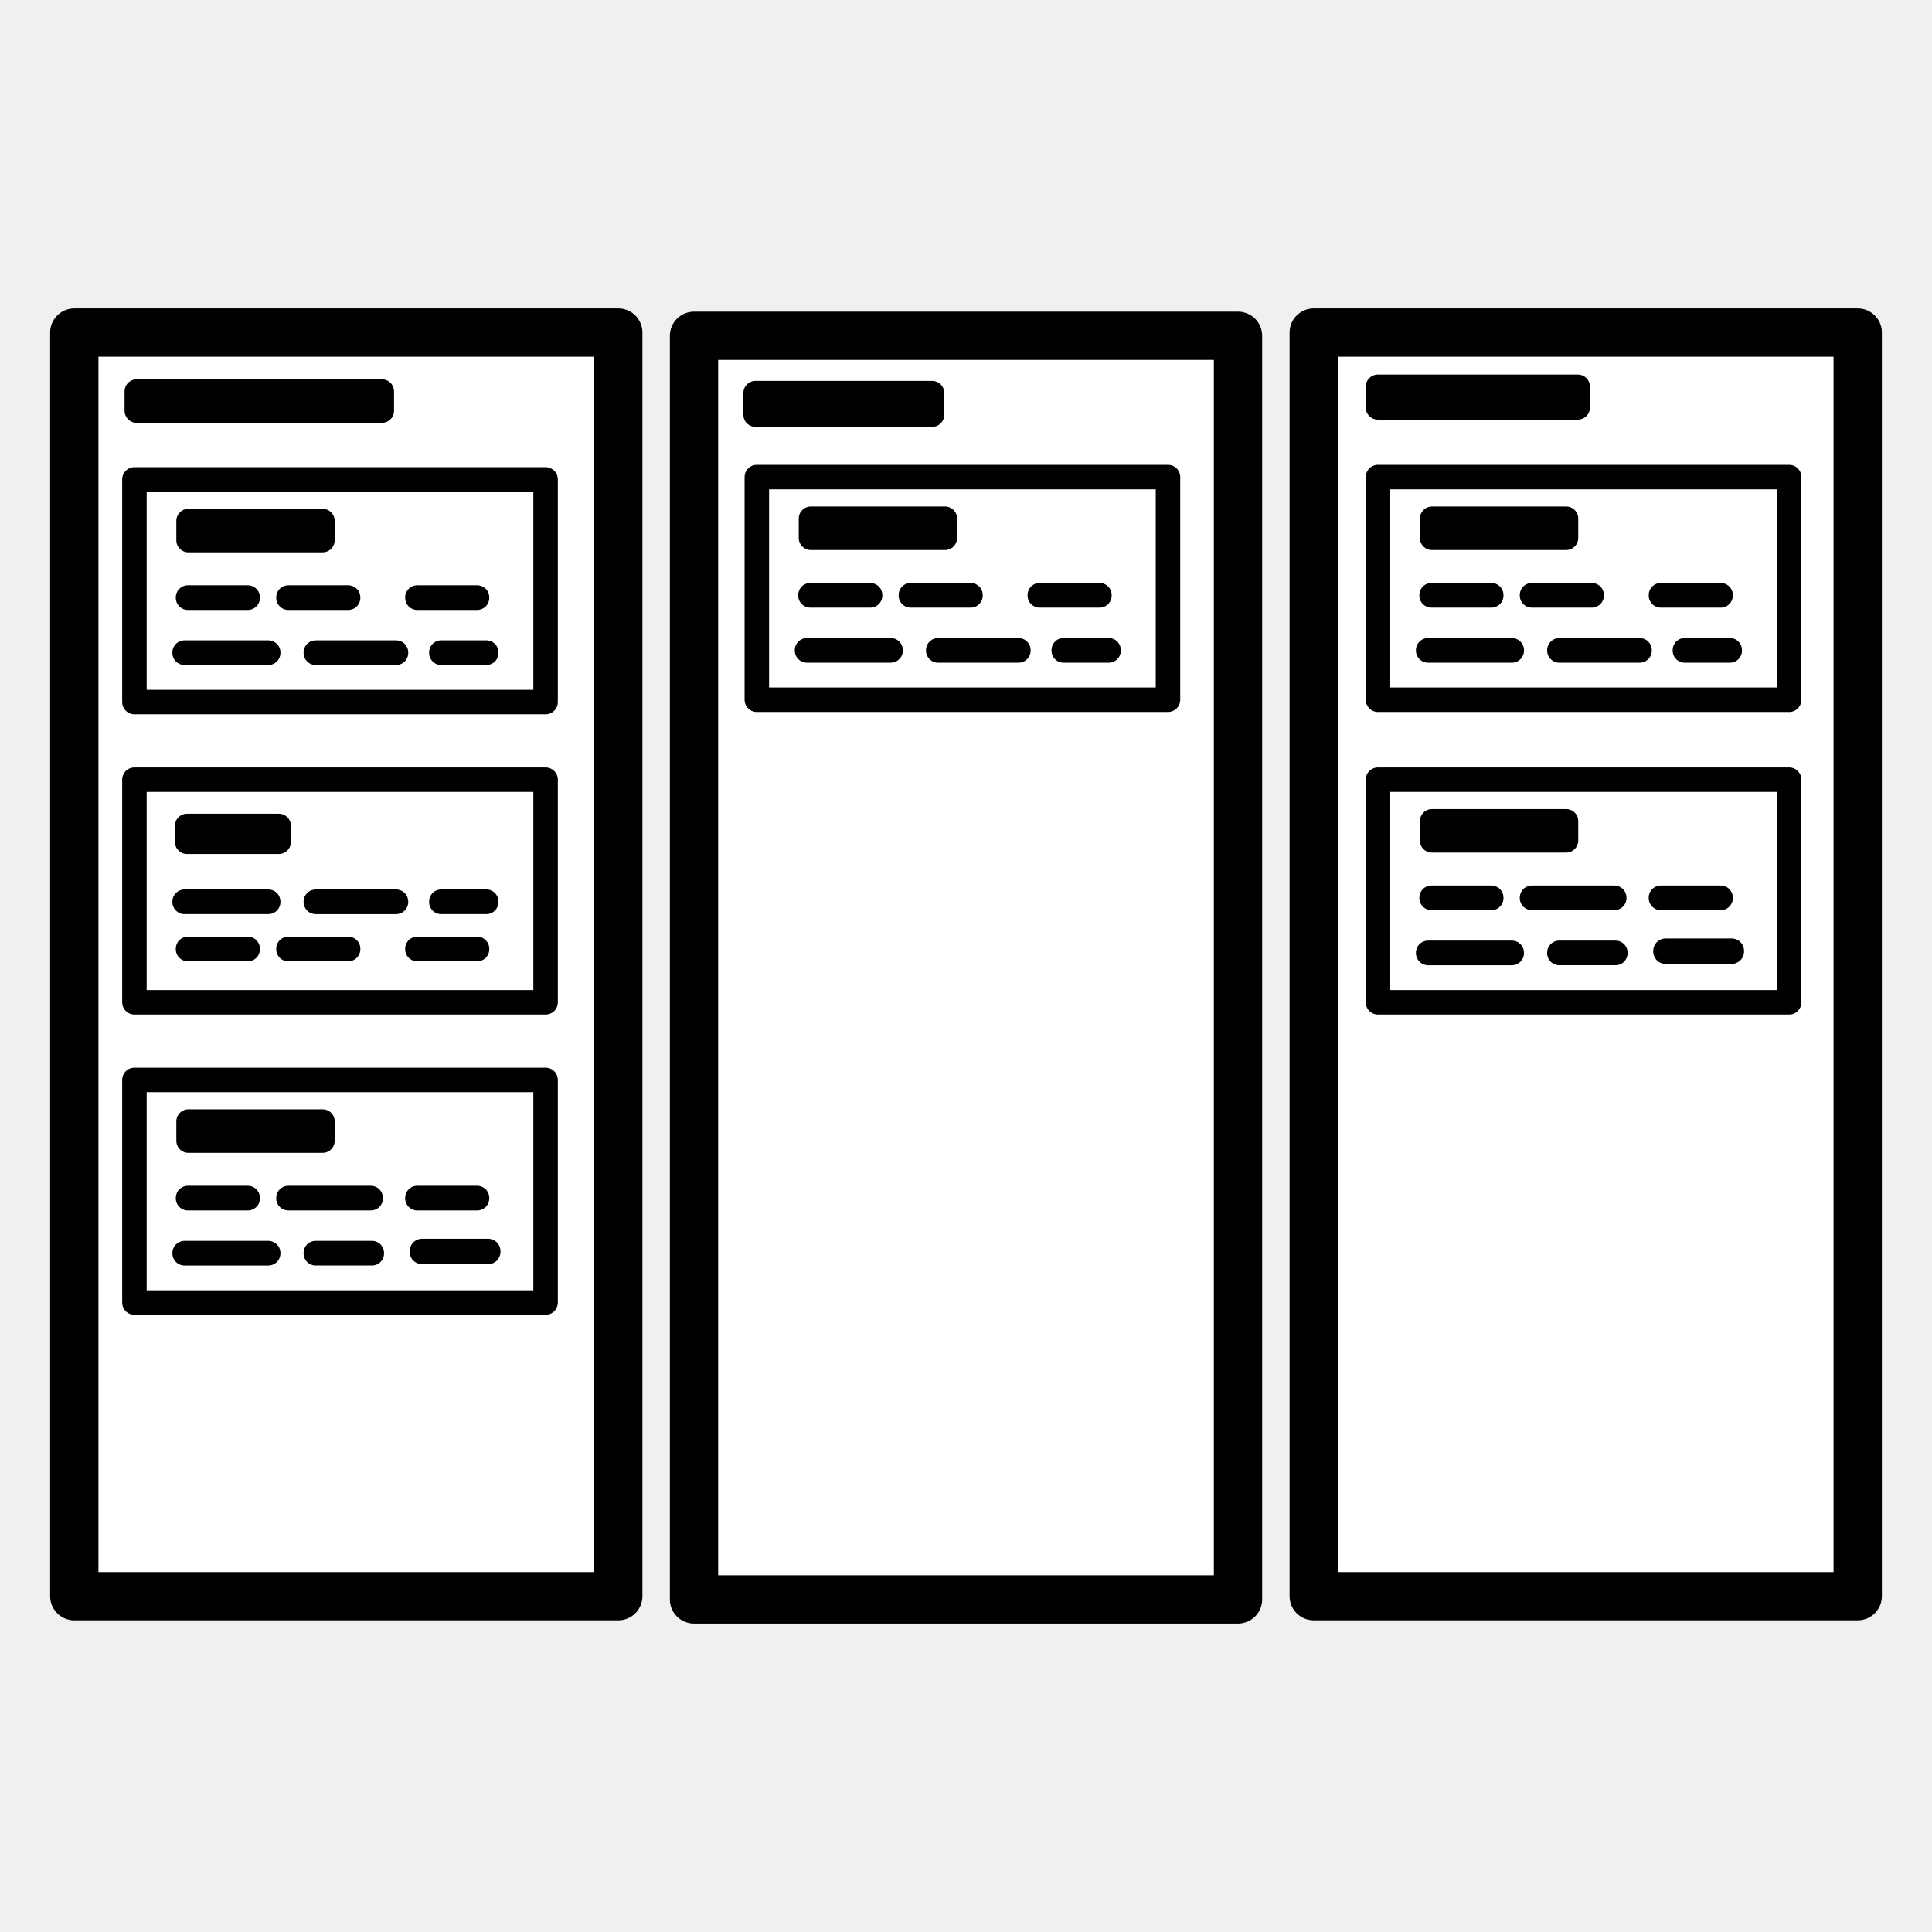
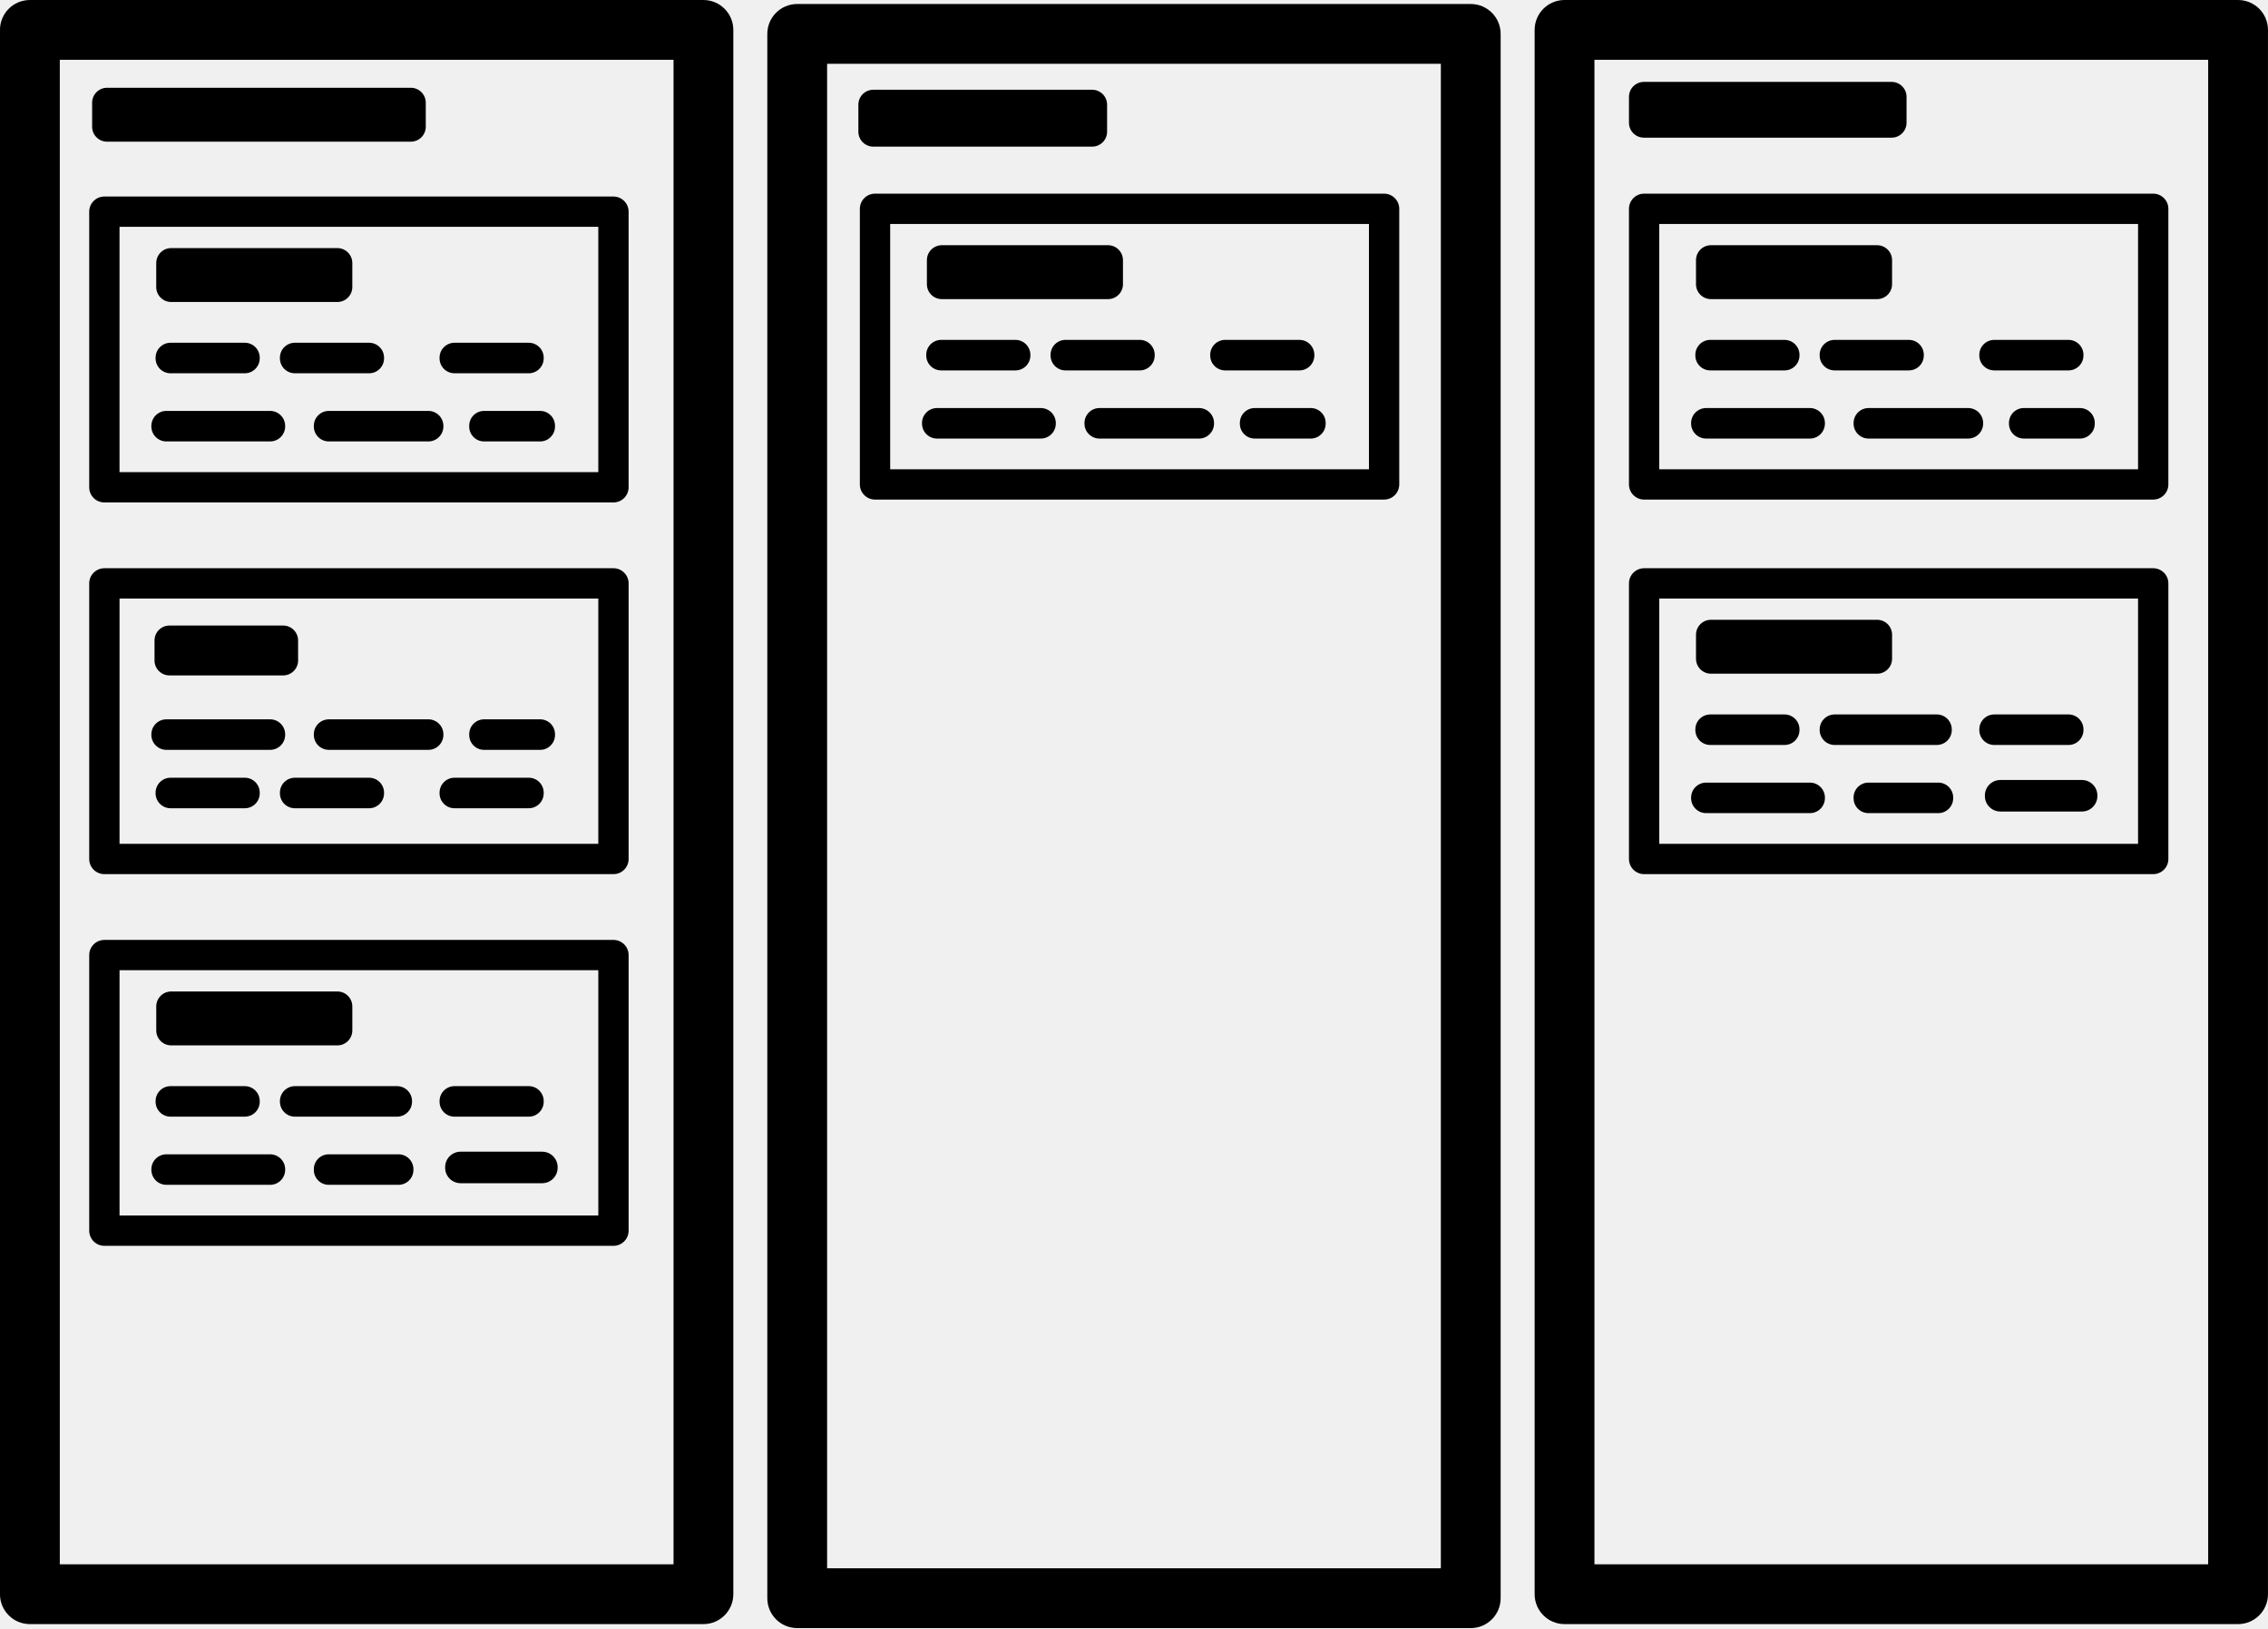
- <svg xmlns="http://www.w3.org/2000/svg" id="svg847" version="1.1" viewBox="0 0 80 80" height="80mm" width="80mm">
-   <defs id="defs841" />
-   <g id="layer1">
-     <g transform="translate(7.1525574e-7,-0.4245195)" id="g1848">
-       <rect style="fill:#ffffff;stroke:#000000;stroke-width:2;stroke-linecap:round;stroke-linejoin:round;stroke-miterlimit:4;stroke-dasharray:none;paint-order:fill markers stroke" id="rect1410" width="22.525" height="52.325" x="3.076" y="14.195" />
-       <rect y="14.329" x="28.738" height="52.325" width="22.525" id="rect1410-9" style="fill:#ffffff;stroke:#000000;stroke-width:2;stroke-linecap:round;stroke-linejoin:round;stroke-miterlimit:4;stroke-dasharray:none;paint-order:fill markers stroke" />
-       <rect style="fill:#ffffff;stroke:#000000;stroke-width:2;stroke-linecap:round;stroke-linejoin:round;stroke-miterlimit:4;stroke-dasharray:none;paint-order:fill markers stroke" id="rect1410-9-9" width="22.525" height="52.325" x="54.399" y="14.195" />
-       <rect style="fill:#ffffff;stroke:#000000;stroke-width:1;stroke-linecap:round;stroke-linejoin:round;stroke-miterlimit:4;stroke-dasharray:none;paint-order:fill markers stroke" id="rect1458" width="10.158" height="0.803" x="5.658" y="16.631" />
-       <g id="g1546" transform="translate(-0.09734882)">
-         <rect y="20.276" x="5.664" height="9.219" width="17.025" id="rect1451" style="fill:#ffffff;stroke:#000000;stroke-width:1.014;stroke-linecap:round;stroke-linejoin:round;stroke-miterlimit:4;stroke-dasharray:none;paint-order:fill markers stroke" />
-         <rect style="fill:#ffffff;stroke:#000000;stroke-width:1;stroke-linecap:round;stroke-linejoin:round;stroke-miterlimit:4;stroke-dasharray:none;paint-order:fill markers stroke" id="rect1458-3" width="5.557" height="0.803" x="7.899" y="21.993" />
-         <rect y="25.16" x="7.877" height="0.021" width="2.483" id="rect1458-3-7" style="fill:#000000;fill-opacity:1;stroke:#000000;stroke-width:1;stroke-linecap:round;stroke-linejoin:round;stroke-miterlimit:4;stroke-dasharray:none;paint-order:fill markers stroke" />
-         <rect style="fill:#000000;fill-opacity:1;stroke:#000000;stroke-width:1;stroke-linecap:round;stroke-linejoin:round;stroke-miterlimit:4;stroke-dasharray:none;paint-order:fill markers stroke" id="rect1458-3-7-7" width="2.483" height="0.021" x="12.035" y="25.16" />
-         <rect style="fill:#000000;fill-opacity:1;stroke:#000000;stroke-width:1;stroke-linecap:round;stroke-linejoin:round;stroke-miterlimit:4;stroke-dasharray:none;paint-order:fill markers stroke" id="rect1458-3-7-9" width="2.483" height="0.021" x="17.374" y="25.16" />
-         <rect style="fill:#000000;fill-opacity:1;stroke:#000000;stroke-width:1.006;stroke-linecap:round;stroke-linejoin:round;stroke-miterlimit:4;stroke-dasharray:none;paint-order:fill markers stroke" id="rect1458-3-7-3" width="3.469" height="0.015" x="7.738" y="27.443" />
-         <rect style="fill:#000000;fill-opacity:1;stroke:#000000;stroke-width:1.005;stroke-linecap:round;stroke-linejoin:round;stroke-miterlimit:4;stroke-dasharray:none;paint-order:fill markers stroke" id="rect1458-3-7-4" width="3.328" height="0.016" x="13.171" y="27.443" />
-         <rect style="fill:#000000;fill-opacity:1;stroke:#000000;stroke-width:0.994;stroke-linecap:round;stroke-linejoin:round;stroke-miterlimit:4;stroke-dasharray:none;paint-order:fill markers stroke" id="rect1458-3-7-35" width="1.875" height="0.027" x="18.363" y="27.437" />
-       </g>
-       <g id="g1546-7" transform="translate(-0.09734882,12.433)">
-         <rect style="fill:#ffffff;stroke:#000000;stroke-width:1.014;stroke-linecap:round;stroke-linejoin:round;stroke-miterlimit:4;stroke-dasharray:none;paint-order:fill markers stroke" id="rect1451-6" width="17.025" height="9.219" x="5.664" y="20.276" />
-         <rect y="22.186" x="7.841" height="0.668" width="3.802" id="rect1458-3-4" style="fill:#ffffff;stroke:#000000;stroke-width:1;stroke-linecap:round;stroke-linejoin:round;stroke-miterlimit:4;stroke-dasharray:none;paint-order:fill markers stroke" />
-         <rect style="fill:#000000;fill-opacity:1;stroke:#000000;stroke-width:1;stroke-linecap:round;stroke-linejoin:round;stroke-miterlimit:4;stroke-dasharray:none;paint-order:fill markers stroke" id="rect1458-3-7-44" width="2.483" height="0.021" x="7.877" y="27.277" />
-         <rect y="27.277" x="12.035" height="0.021" width="2.483" id="rect1458-3-7-7-0" style="fill:#000000;fill-opacity:1;stroke:#000000;stroke-width:1;stroke-linecap:round;stroke-linejoin:round;stroke-miterlimit:4;stroke-dasharray:none;paint-order:fill markers stroke" />
-         <rect y="27.277" x="17.374" height="0.021" width="2.483" id="rect1458-3-7-9-9" style="fill:#000000;fill-opacity:1;stroke:#000000;stroke-width:1;stroke-linecap:round;stroke-linejoin:round;stroke-miterlimit:4;stroke-dasharray:none;paint-order:fill markers stroke" />
-         <rect y="25.326" x="7.738" height="0.015" width="3.469" id="rect1458-3-7-3-7" style="fill:#000000;fill-opacity:1;stroke:#000000;stroke-width:1.006;stroke-linecap:round;stroke-linejoin:round;stroke-miterlimit:4;stroke-dasharray:none;paint-order:fill markers stroke" />
-         <rect y="25.326" x="13.171" height="0.016" width="3.328" id="rect1458-3-7-4-5" style="fill:#000000;fill-opacity:1;stroke:#000000;stroke-width:1.005;stroke-linecap:round;stroke-linejoin:round;stroke-miterlimit:4;stroke-dasharray:none;paint-order:fill markers stroke" />
-         <rect y="25.32" x="18.363" height="0.027" width="1.875" id="rect1458-3-7-35-7" style="fill:#000000;fill-opacity:1;stroke:#000000;stroke-width:0.994;stroke-linecap:round;stroke-linejoin:round;stroke-miterlimit:4;stroke-dasharray:none;paint-order:fill markers stroke" />
-       </g>
-       <g id="g1546-0" transform="translate(-0.09734882,24.86599)">
-         <rect style="fill:#ffffff;stroke:#000000;stroke-width:1.014;stroke-linecap:round;stroke-linejoin:round;stroke-miterlimit:4;stroke-dasharray:none;paint-order:fill markers stroke" id="rect1451-8" width="17.025" height="9.219" x="5.664" y="20.276" />
-         <rect y="21.993" x="7.899" height="0.803" width="5.557" id="rect1458-3-71" style="fill:#ffffff;stroke:#000000;stroke-width:1;stroke-linecap:round;stroke-linejoin:round;stroke-miterlimit:4;stroke-dasharray:none;paint-order:fill markers stroke" />
-         <rect style="fill:#000000;fill-opacity:1;stroke:#000000;stroke-width:1;stroke-linecap:round;stroke-linejoin:round;stroke-miterlimit:4;stroke-dasharray:none;paint-order:fill markers stroke" id="rect1458-3-7-75" width="2.483" height="0.021" x="7.877" y="25.16" />
-         <rect y="25.163" x="12.038" height="0.015" width="3.413" id="rect1458-3-7-7-7" style="fill:#000000;fill-opacity:1;stroke:#000000;stroke-width:1.006;stroke-linecap:round;stroke-linejoin:round;stroke-miterlimit:4;stroke-dasharray:none;paint-order:fill markers stroke" />
-         <rect y="25.16" x="17.374" height="0.021" width="2.483" id="rect1458-3-7-9-3" style="fill:#000000;fill-opacity:1;stroke:#000000;stroke-width:1;stroke-linecap:round;stroke-linejoin:round;stroke-miterlimit:4;stroke-dasharray:none;paint-order:fill markers stroke" />
-         <rect y="27.443" x="7.738" height="0.015" width="3.469" id="rect1458-3-7-3-3" style="fill:#000000;fill-opacity:1;stroke:#000000;stroke-width:1.006;stroke-linecap:round;stroke-linejoin:round;stroke-miterlimit:4;stroke-dasharray:none;paint-order:fill markers stroke" />
-         <rect y="27.439" x="13.168" height="0.022" width="2.332" id="rect1458-3-7-4-8" style="fill:#000000;fill-opacity:1;stroke:#000000;stroke-width:0.999;stroke-linecap:round;stroke-linejoin:round;stroke-miterlimit:4;stroke-dasharray:none;paint-order:fill markers stroke" />
-         <rect y="27.369" x="17.577" height="0.02" width="2.728" id="rect1458-3-7-35-3" style="fill:#000000;fill-opacity:1;stroke:#000000;stroke-width:1.034;stroke-linecap:round;stroke-linejoin:round;stroke-miterlimit:4;stroke-dasharray:none;paint-order:fill markers stroke" />
-       </g>
-       <g transform="translate(25.67485,-0.09603138)" id="g1546-6">
-         <rect style="fill:#ffffff;stroke:#000000;stroke-width:1.014;stroke-linecap:round;stroke-linejoin:round;stroke-miterlimit:4;stroke-dasharray:none;paint-order:fill markers stroke" id="rect1451-3" width="17.025" height="9.219" x="5.664" y="20.276" />
-         <rect y="21.993" x="7.899" height="0.803" width="5.557" id="rect1458-3-3" style="fill:#ffffff;stroke:#000000;stroke-width:1;stroke-linecap:round;stroke-linejoin:round;stroke-miterlimit:4;stroke-dasharray:none;paint-order:fill markers stroke" />
-         <rect style="fill:#000000;fill-opacity:1;stroke:#000000;stroke-width:1;stroke-linecap:round;stroke-linejoin:round;stroke-miterlimit:4;stroke-dasharray:none;paint-order:fill markers stroke" id="rect1458-3-7-5" width="2.483" height="0.021" x="7.877" y="25.16" />
-         <rect y="25.16" x="12.035" height="0.021" width="2.483" id="rect1458-3-7-7-04" style="fill:#000000;fill-opacity:1;stroke:#000000;stroke-width:1;stroke-linecap:round;stroke-linejoin:round;stroke-miterlimit:4;stroke-dasharray:none;paint-order:fill markers stroke" />
-         <rect y="25.16" x="17.374" height="0.021" width="2.483" id="rect1458-3-7-9-5" style="fill:#000000;fill-opacity:1;stroke:#000000;stroke-width:1;stroke-linecap:round;stroke-linejoin:round;stroke-miterlimit:4;stroke-dasharray:none;paint-order:fill markers stroke" />
-         <rect y="27.443" x="7.738" height="0.015" width="3.469" id="rect1458-3-7-3-2" style="fill:#000000;fill-opacity:1;stroke:#000000;stroke-width:1.006;stroke-linecap:round;stroke-linejoin:round;stroke-miterlimit:4;stroke-dasharray:none;paint-order:fill markers stroke" />
-         <rect y="27.443" x="13.171" height="0.016" width="3.328" id="rect1458-3-7-4-86" style="fill:#000000;fill-opacity:1;stroke:#000000;stroke-width:1.005;stroke-linecap:round;stroke-linejoin:round;stroke-miterlimit:4;stroke-dasharray:none;paint-order:fill markers stroke" />
-         <rect y="27.437" x="18.363" height="0.027" width="1.875" id="rect1458-3-7-35-35" style="fill:#000000;fill-opacity:1;stroke:#000000;stroke-width:0.994;stroke-linecap:round;stroke-linejoin:round;stroke-miterlimit:4;stroke-dasharray:none;paint-order:fill markers stroke" />
-       </g>
-       <rect y="16.697" x="31.282" height="0.903" width="7.318" id="rect1458-0" style="fill:#ffffff;stroke:#000000;stroke-width:1;stroke-linecap:round;stroke-linejoin:round;stroke-miterlimit:4;stroke-dasharray:none;paint-order:fill markers stroke" />
-       <rect style="fill:#ffffff;stroke:#000000;stroke-width:1;stroke-linecap:round;stroke-linejoin:round;stroke-miterlimit:4;stroke-dasharray:none;paint-order:fill markers stroke" id="rect1458-0-6" width="8.283" height="0.866" x="57.053" y="16.434" />
-       <g id="g1546-6-8" transform="translate(51.39558,-0.09603138)">
-         <rect y="20.276" x="5.664" height="9.219" width="17.025" id="rect1451-3-6" style="fill:#ffffff;stroke:#000000;stroke-width:1.014;stroke-linecap:round;stroke-linejoin:round;stroke-miterlimit:4;stroke-dasharray:none;paint-order:fill markers stroke" />
-         <rect style="fill:#ffffff;stroke:#000000;stroke-width:1;stroke-linecap:round;stroke-linejoin:round;stroke-miterlimit:4;stroke-dasharray:none;paint-order:fill markers stroke" id="rect1458-3-3-5" width="5.557" height="0.803" x="7.899" y="21.993" />
-         <rect y="25.16" x="7.877" height="0.021" width="2.483" id="rect1458-3-7-5-8" style="fill:#000000;fill-opacity:1;stroke:#000000;stroke-width:1;stroke-linecap:round;stroke-linejoin:round;stroke-miterlimit:4;stroke-dasharray:none;paint-order:fill markers stroke" />
-         <rect style="fill:#000000;fill-opacity:1;stroke:#000000;stroke-width:1;stroke-linecap:round;stroke-linejoin:round;stroke-miterlimit:4;stroke-dasharray:none;paint-order:fill markers stroke" id="rect1458-3-7-7-04-5" width="2.483" height="0.021" x="12.035" y="25.16" />
-         <rect style="fill:#000000;fill-opacity:1;stroke:#000000;stroke-width:1;stroke-linecap:round;stroke-linejoin:round;stroke-miterlimit:4;stroke-dasharray:none;paint-order:fill markers stroke" id="rect1458-3-7-9-5-4" width="2.483" height="0.021" x="17.374" y="25.16" />
-         <rect style="fill:#000000;fill-opacity:1;stroke:#000000;stroke-width:1.006;stroke-linecap:round;stroke-linejoin:round;stroke-miterlimit:4;stroke-dasharray:none;paint-order:fill markers stroke" id="rect1458-3-7-3-2-3" width="3.469" height="0.015" x="7.738" y="27.443" />
-         <rect style="fill:#000000;fill-opacity:1;stroke:#000000;stroke-width:1.005;stroke-linecap:round;stroke-linejoin:round;stroke-miterlimit:4;stroke-dasharray:none;paint-order:fill markers stroke" id="rect1458-3-7-4-86-4" width="3.328" height="0.016" x="13.171" y="27.443" />
-         <rect style="fill:#000000;fill-opacity:1;stroke:#000000;stroke-width:0.994;stroke-linecap:round;stroke-linejoin:round;stroke-miterlimit:4;stroke-dasharray:none;paint-order:fill markers stroke" id="rect1458-3-7-35-35-0" width="1.875" height="0.027" x="18.363" y="27.437" />
-       </g>
-       <g transform="translate(51.39558,12.433)" id="g1546-0-9">
-         <rect y="20.276" x="5.664" height="9.219" width="17.025" id="rect1451-8-8" style="fill:#ffffff;stroke:#000000;stroke-width:1.014;stroke-linecap:round;stroke-linejoin:round;stroke-miterlimit:4;stroke-dasharray:none;paint-order:fill markers stroke" />
-         <rect style="fill:#ffffff;stroke:#000000;stroke-width:1;stroke-linecap:round;stroke-linejoin:round;stroke-miterlimit:4;stroke-dasharray:none;paint-order:fill markers stroke" id="rect1458-3-71-1" width="5.557" height="0.803" x="7.899" y="21.993" />
-         <rect y="25.16" x="7.877" height="0.021" width="2.483" id="rect1458-3-7-75-2" style="fill:#000000;fill-opacity:1;stroke:#000000;stroke-width:1;stroke-linecap:round;stroke-linejoin:round;stroke-miterlimit:4;stroke-dasharray:none;paint-order:fill markers stroke" />
-         <rect style="fill:#000000;fill-opacity:1;stroke:#000000;stroke-width:1.006;stroke-linecap:round;stroke-linejoin:round;stroke-miterlimit:4;stroke-dasharray:none;paint-order:fill markers stroke" id="rect1458-3-7-7-7-8" width="3.413" height="0.015" x="12.038" y="25.163" />
-         <rect style="fill:#000000;fill-opacity:1;stroke:#000000;stroke-width:1;stroke-linecap:round;stroke-linejoin:round;stroke-miterlimit:4;stroke-dasharray:none;paint-order:fill markers stroke" id="rect1458-3-7-9-3-9" width="2.483" height="0.021" x="17.374" y="25.16" />
-         <rect style="fill:#000000;fill-opacity:1;stroke:#000000;stroke-width:1.006;stroke-linecap:round;stroke-linejoin:round;stroke-miterlimit:4;stroke-dasharray:none;paint-order:fill markers stroke" id="rect1458-3-7-3-3-3" width="3.469" height="0.015" x="7.738" y="27.443" />
-         <rect style="fill:#000000;fill-opacity:1;stroke:#000000;stroke-width:0.999;stroke-linecap:round;stroke-linejoin:round;stroke-miterlimit:4;stroke-dasharray:none;paint-order:fill markers stroke" id="rect1458-3-7-4-8-3" width="2.332" height="0.022" x="13.168" y="27.439" />
-         <rect style="fill:#000000;fill-opacity:1;stroke:#000000;stroke-width:1.034;stroke-linecap:round;stroke-linejoin:round;stroke-miterlimit:4;stroke-dasharray:none;paint-order:fill markers stroke" id="rect1458-3-7-35-3-9" width="2.728" height="0.02" x="17.577" y="27.369" />
-       </g>
-     </g>
+ <svg xmlns="http://www.w3.org/2000/svg" xml:space="preserve" width="75.848mm" height="54.459mm" version="1.1" style="shape-rendering:geometricPrecision; text-rendering:geometricPrecision; image-rendering:optimizeQuality; fill-rule:evenodd; clip-rule:evenodd" viewBox="0 0 7603.22 5459.13">
+   <defs>
+     <style type="text/css">
+    
+     .fil0 {fill:black;fill-rule:nonzero}
+    
+   </style>
+   </defs>
+   <g id="Layer_x0020_1">
+     <path class="fil0" d="M200.49 5245.25l2057.47 0 0 -5044.76 -2057.47 0 0 5044.76zm6778.93 -2524.19l-273.47 0c-28.61,0 -51.82,-23.21 -51.82,-51.82l0 -2.04c0,-28.61 23.21,-51.82 51.82,-51.82l273.47 0c28.61,0 51.82,23.21 51.82,51.82l0 2.04c0,28.61 -23.21,51.82 -51.82,51.82zm-481.65 5.44l-233.81 0c-27.65,0 -50.06,-22.41 -50.06,-50.06l0 -2.24c0,-27.65 22.41,-50.06 50.06,-50.06l233.81 0c27.65,0 50.06,22.41 50.06,50.06l0 2.24c0,27.65 -22.41,50.06 -50.06,50.06zm-430.33 0l-347.77 0c-27.84,0 -50.41,-22.57 -50.41,-50.41l0 -1.52c0,-27.84 22.57,-50.41 50.41,-50.41l347.77 0c27.84,0 50.41,22.57 50.41,50.41l0 1.52c0,27.84 -22.57,50.41 -50.41,50.41zm867.01 -228.55l-248.89 0c-27.68,0 -50.12,-22.44 -50.12,-50.12l0 -2.11c0,-27.68 22.44,-50.12 50.12,-50.12l248.89 0c27.68,0 50.12,22.44 50.12,50.12l0 2.11c0,27.68 -22.44,50.12 -50.12,50.12zm-441.7 0l-342.11 0c-27.83,0 -50.4,-22.57 -50.4,-50.4l0 -1.55c0,-27.83 22.57,-50.4 50.4,-50.4l342.11 0c27.83,0 50.4,22.57 50.4,50.4l0 1.55c0,27.83 -22.57,50.4 -50.4,50.4zm-510.27 0l-248.89 0c-27.68,0 -50.12,-22.44 -50.12,-50.12l0 -2.11c0,-27.68 22.44,-50.12 50.12,-50.12l248.89 0c27.68,0 50.12,22.44 50.12,50.12l0 2.11c0,27.68 -22.44,50.12 -50.12,50.12zm310.37 -239.01l-557.07 0c-27.68,0 -50.12,-22.44 -50.12,-50.12l0 -80.52c0,-27.68 22.44,-50.12 50.12,-50.12l557.07 0c27.68,0 50.12,22.44 50.12,50.12l0 80.52c0,27.68 -22.44,50.12 -50.12,50.12zm-730.29 570.49l1605.05 0 0 -822.5 -1605.05 0 0 822.5zm1655.85 101.61l-1706.66 0c-28.05,0 -50.8,-22.76 -50.8,-50.8l0 -924.11c0,-28.05 22.76,-50.8 50.8,-50.8l1706.66 0c28.05,0 50.8,22.76 50.8,50.8l0 924.11c0,28.05 -22.76,50.8 -50.8,50.8zm-245.76 -1460.49l-187.98 0c-27.5,0 -49.8,-22.3 -49.8,-49.8l0 -2.76c0,-27.5 22.3,-49.8 49.8,-49.8l187.98 0c27.5,0 49.8,22.3 49.8,49.8l0 2.76c0,27.5 -22.3,49.8 -49.8,49.8zm-374.74 0l-333.63 0c-27.82,0 -50.38,-22.56 -50.38,-50.38l0 -1.58c0,-27.82 22.56,-50.38 50.38,-50.38l333.63 0c27.82,0 50.38,22.56 50.38,50.38l0 1.58c0,27.82 -22.56,50.38 -50.38,50.38zm-530.49 0l-347.77 0c-27.84,0 -50.41,-22.57 -50.41,-50.41l0 -1.52c0,-27.84 22.57,-50.41 50.41,-50.41l347.77 0c27.84,0 50.41,22.57 50.41,50.41l0 1.52c0,27.84 -22.57,50.41 -50.41,50.41zm867.01 -228.55l-248.89 0c-27.68,0 -50.12,-22.44 -50.12,-50.12l0 -2.11c0,-27.68 22.44,-50.12 50.12,-50.12l248.89 0c27.68,0 50.12,22.44 50.12,50.12l0 2.11c0,27.68 -22.44,50.12 -50.12,50.12zm-535.19 0l-248.89 0c-27.68,0 -50.12,-22.44 -50.12,-50.12l0 -2.11c0,-27.68 22.44,-50.12 50.12,-50.12l248.89 0c27.68,0 50.12,22.44 50.12,50.12l0 2.11c0,27.68 -22.44,50.12 -50.12,50.12zm-416.78 0l-248.89 0c-27.68,0 -50.12,-22.44 -50.12,-50.12l0 -2.11c0,-27.68 22.44,-50.12 50.12,-50.12l248.89 0c27.68,0 50.12,22.44 50.12,50.12l0 2.11c0,27.68 -22.44,50.12 -50.12,50.12zm310.37 -239.01l-557.07 0c-27.68,0 -50.12,-22.44 -50.12,-50.12l0 -80.52c0,-27.68 22.44,-50.12 50.12,-50.12l557.07 0c27.68,0 50.12,22.44 50.12,50.12l0 80.52c0,27.68 -22.44,50.12 -50.12,50.12zm-730.29 570.49l1605.05 0 0 -822.5 -1605.05 0 0 822.5zm1655.85 101.61l-1706.66 0c-28.05,0 -50.8,-22.76 -50.8,-50.8l0 -924.11c0,-28.05 22.76,-50.8 50.8,-50.8l1706.66 0c28.05,0 50.8,22.76 50.8,50.8l0 924.11c0,28.05 -22.76,50.8 -50.8,50.8zm-877.03 -1213.47l-830.3 0c-27.68,0 -50.12,-22.44 -50.12,-50.12l0 -86.78c0,-27.68 22.44,-50.12 50.12,-50.12l830.3 0c27.68,0 50.12,22.44 50.12,50.12l0 86.78c0,27.68 -22.44,50.12 -50.12,50.12zm-2680.05 30.07l-733.59 0c-27.68,0 -50.12,-22.44 -50.12,-50.12l0 -90.54c0,-27.68 22.44,-50.12 50.12,-50.12l733.59 0c27.68,0 50.12,22.44 50.12,50.12l0 90.54c0,27.68 -22.44,50.12 -50.12,50.12zm733 978.86l-187.98 0c-27.5,0 -49.8,-22.3 -49.8,-49.8l0 -2.76c0,-27.5 22.3,-49.8 49.8,-49.8l187.98 0c27.5,0 49.8,22.3 49.8,49.8l0 2.76c0,27.5 -22.3,49.8 -49.8,49.8zm-374.74 0l-333.63 0c-27.82,0 -50.38,-22.56 -50.38,-50.38l0 -1.58c0,-27.82 22.56,-50.38 50.38,-50.38l333.63 0c27.82,0 50.38,22.56 50.38,50.38l0 1.58c0,27.82 -22.56,50.38 -50.38,50.38zm-530.49 0l-347.77 0c-27.84,0 -50.41,-22.57 -50.41,-50.41l0 -1.52c0,-27.84 22.57,-50.41 50.41,-50.41l347.77 0c27.84,0 50.41,22.57 50.41,50.41l0 1.52c0,27.84 -22.57,50.41 -50.41,50.41zm867.01 -228.55l-248.89 0c-27.68,0 -50.12,-22.44 -50.12,-50.12l0 -2.11c0,-27.68 22.44,-50.12 50.12,-50.12l248.89 0c27.68,0 50.12,22.44 50.12,50.12l0 2.11c0,27.68 -22.44,50.12 -50.12,50.12zm-535.19 0l-248.89 0c-27.68,0 -50.12,-22.44 -50.12,-50.12l0 -2.11c0,-27.68 22.44,-50.12 50.12,-50.12l248.89 0c27.68,0 50.12,22.44 50.12,50.12l0 2.11c0,27.68 -22.44,50.12 -50.12,50.12zm-416.78 0l-248.89 0c-27.68,0 -50.12,-22.44 -50.12,-50.12l0 -2.11c0,-27.68 22.44,-50.12 50.12,-50.12l248.89 0c27.68,0 50.12,22.44 50.12,50.12l0 2.11c0,27.68 -22.44,50.12 -50.12,50.12zm310.37 -239.01l-557.07 0c-27.68,0 -50.12,-22.44 -50.12,-50.12l0 -80.52c0,-27.68 22.44,-50.12 50.12,-50.12l557.07 0c27.68,0 50.12,22.44 50.12,50.12l0 80.52c0,27.68 -22.44,50.12 -50.12,50.12zm-730.29 570.49l1605.05 0 0 -822.5 -1605.05 0 0 822.5zm1655.85 101.61l-1706.66 0c-28.05,0 -50.8,-22.76 -50.8,-50.8l0 -924.11c0,-28.05 22.76,-50.8 50.8,-50.8l1706.66 0c28.05,0 50.8,22.76 50.8,50.8l0 924.11c0,28.05 -22.76,50.8 -50.8,50.8zm-2822.47 2292.29l-273.47 0c-28.61,0 -51.82,-23.21 -51.82,-51.82l0 -2.04c0,-28.61 23.21,-51.82 51.82,-51.82l273.47 0c28.61,0 51.82,23.21 51.82,51.82l0 2.04c0,28.61 -23.21,51.82 -51.82,51.82zm-481.65 5.44l-233.81 0c-27.65,0 -50.06,-22.41 -50.06,-50.06l0 -2.24c0,-27.65 22.41,-50.06 50.06,-50.06l233.81 0c27.65,0 50.06,22.41 50.06,50.06l0 2.24c0,27.65 -22.41,50.06 -50.06,50.06zm-430.33 0l-347.77 0c-27.84,0 -50.41,-22.57 -50.41,-50.41l0 -1.52c0,-27.84 22.57,-50.41 50.41,-50.41l347.77 0c27.84,0 50.41,22.57 50.41,50.41l0 1.52c0,27.84 -22.57,50.41 -50.41,50.41zm867.01 -228.55l-248.89 0c-27.68,0 -50.12,-22.44 -50.12,-50.12l0 -2.11c0,-27.68 22.44,-50.12 50.12,-50.12l248.89 0c27.68,0 50.12,22.44 50.12,50.12l0 2.11c0,27.68 -22.44,50.12 -50.12,50.12zm-441.7 0l-342.11 0c-27.83,0 -50.4,-22.57 -50.4,-50.4l0 -1.55c0,-27.83 22.57,-50.4 50.4,-50.4l342.11 0c27.83,0 50.4,22.57 50.4,50.4l0 1.55c0,27.83 -22.57,50.4 -50.4,50.4zm-510.27 0l-248.89 0c-27.68,0 -50.12,-22.44 -50.12,-50.12l0 -2.11c0,-27.68 22.44,-50.12 50.12,-50.12l248.89 0c27.68,0 50.12,22.44 50.12,50.12l0 2.11c0,27.68 -22.44,50.12 -50.12,50.12zm310.37 -239.01l-557.07 0c-27.68,0 -50.12,-22.44 -50.12,-50.12l0 -80.52c0,-27.68 22.44,-50.12 50.12,-50.12l557.07 0c27.68,0 50.12,22.44 50.12,50.12l0 80.52c0,27.68 -22.44,50.12 -50.12,50.12zm-730.29 570.49l1605.05 0 0 -822.5 -1605.05 0 0 822.5zm1655.85 101.61l-1706.66 0c-28.05,0 -50.8,-22.76 -50.8,-50.8l0 -924.11c0,-28.05 22.76,-50.8 50.8,-50.8l1706.66 0c28.05,0 50.8,22.76 50.8,50.8l0 924.11c0,28.05 -22.76,50.8 -50.8,50.8zm-245.76 -1663.03l-187.98 0c-27.5,0 -49.8,-22.3 -49.8,-49.8l0 -2.76c0,-27.5 22.3,-49.8 49.8,-49.8l187.98 0c27.5,0 49.8,22.3 49.8,49.8l0 2.76c0,27.5 -22.3,49.8 -49.8,49.8zm-374.74 0l-333.63 0c-27.82,0 -50.38,-22.56 -50.38,-50.38l0 -1.58c0,-27.82 22.56,-50.38 50.38,-50.38l333.63 0c27.82,0 50.38,22.56 50.38,50.38l0 1.58c0,27.82 -22.56,50.38 -50.38,50.38zm-530.49 0l-347.77 0c-27.84,0 -50.41,-22.57 -50.41,-50.41l0 -1.52c0,-27.84 22.57,-50.41 50.41,-50.41l347.77 0c27.84,0 50.41,22.57 50.41,50.41l0 1.52c0,27.84 -22.57,50.41 -50.41,50.41zm867.01 195.8l-248.89 0c-27.68,0 -50.12,-22.44 -50.12,-50.12l0 -2.11c0,-27.68 22.44,-50.12 50.12,-50.12l248.89 0c27.68,0 50.12,22.44 50.12,50.12l0 2.11c0,27.68 -22.44,50.12 -50.12,50.12zm-535.19 0l-248.89 0c-27.68,0 -50.12,-22.44 -50.12,-50.12l0 -2.11c0,-27.68 22.44,-50.12 50.12,-50.12l248.89 0c27.68,0 50.12,22.44 50.12,50.12l0 2.11c0,27.68 -22.44,50.12 -50.12,50.12zm-416.78 0l-248.89 0c-27.68,0 -50.12,-22.44 -50.12,-50.12l0 -2.11c0,-27.68 22.44,-50.12 50.12,-50.12l248.89 0c27.68,0 50.12,22.44 50.12,50.12l0 2.11c0,27.68 -22.44,50.12 -50.12,50.12zm128.62 -445.41l-381.1 0c-27.68,0 -50.12,-22.44 -50.12,-50.12l0 -67c0,-27.68 22.44,-50.12 50.12,-50.12l381.1 0c27.68,0 50.12,22.44 50.12,50.12l0 67c0,27.68 -22.44,50.12 -50.12,50.12zm-548.54 564.71l1605.05 0 0 -822.5 -1605.05 0 0 822.5zm1655.85 101.61l-1706.66 0c-28.05,0 -50.8,-22.76 -50.8,-50.8l0 -924.11c0,-28.05 22.76,-50.8 50.8,-50.8l1706.66 0c28.05,0 50.8,22.76 50.8,50.8l0 924.11c0,28.05 -22.76,50.8 -50.8,50.8zm-245.76 -1450.86l-187.98 0c-27.5,0 -49.8,-22.3 -49.8,-49.8l0 -2.76c0,-27.5 22.3,-49.8 49.8,-49.8l187.98 0c27.5,0 49.8,22.3 49.8,49.8l0 2.76c0,27.5 -22.3,49.8 -49.8,49.8zm-374.74 0l-333.63 0c-27.82,0 -50.38,-22.56 -50.38,-50.38l0 -1.58c0,-27.82 22.56,-50.38 50.38,-50.38l333.63 0c27.82,0 50.38,22.56 50.38,50.38l0 1.58c0,27.82 -22.56,50.38 -50.38,50.38zm-530.49 0l-347.77 0c-27.84,0 -50.41,-22.57 -50.41,-50.41l0 -1.52c0,-27.84 22.57,-50.41 50.41,-50.41l347.77 0c27.84,0 50.41,22.57 50.41,50.41l0 1.52c0,27.84 -22.57,50.41 -50.41,50.41zm867.01 -228.55l-248.89 0c-27.68,0 -50.12,-22.44 -50.12,-50.12l0 -2.11c0,-27.68 22.44,-50.12 50.12,-50.12l248.89 0c27.68,0 50.12,22.44 50.12,50.12l0 2.11c0,27.68 -22.44,50.12 -50.12,50.12zm-535.19 0l-248.89 0c-27.68,0 -50.12,-22.44 -50.12,-50.12l0 -2.11c0,-27.68 22.44,-50.12 50.12,-50.12l248.89 0c27.68,0 50.12,22.44 50.12,50.12l0 2.11c0,27.68 -22.44,50.12 -50.12,50.12zm-416.78 0l-248.89 0c-27.68,0 -50.12,-22.44 -50.12,-50.12l0 -2.11c0,-27.68 22.44,-50.12 50.12,-50.12l248.89 0c27.68,0 50.12,22.44 50.12,50.12l0 2.11c0,27.68 -22.44,50.12 -50.12,50.12zm310.37 -239.01l-557.07 0c-27.68,0 -50.12,-22.44 -50.12,-50.12l0 -80.52c0,-27.68 22.44,-50.12 50.12,-50.12l557.07 0c27.68,0 50.12,22.44 50.12,50.12l0 80.52c0,27.68 -22.44,50.12 -50.12,50.12zm-730.29 570.49l1605.05 0 0 -822.5 -1605.05 0 0 822.5zm1655.85 101.61l-1706.66 0c-28.05,0 -50.8,-22.76 -50.8,-50.8l0 -924.11c0,-28.05 22.76,-50.8 50.8,-50.8l1706.66 0c28.05,0 50.8,22.76 50.8,50.8l0 924.11c0,28.05 -22.76,50.8 -50.8,50.8zm-679.3 -1209.65l-1018.28 0c-27.68,0 -50.12,-22.44 -50.12,-50.12l0 -80.52c0,-27.68 22.44,-50.12 50.12,-50.12l1018.28 0c27.68,0 50.12,22.44 50.12,50.12l0 80.52c0,27.68 -22.44,50.12 -50.12,50.12zm3967.96 4770.18l2057.47 0 0 -5044.76 -2057.47 0 0 5044.76zm2157.71 200.49l-2257.95 0c-55.35,0 -100.24,-44.89 -100.24,-100.24l0 -5245.25c0,-55.35 44.89,-100.24 100.24,-100.24l2257.95 0c55.35,0 100.24,44.89 100.24,100.24l0 5245.25c0,55.35 -44.89,100.24 -100.24,100.24zm-4730.1 -187.09l2057.47 0 0 -5044.76 -2057.47 0 0 5044.76zm2157.71 200.49l-2257.95 0c-55.35,0 -100.24,-44.89 -100.24,-100.24l0 -5245.25c0,-55.35 44.89,-100.24 100.24,-100.24l2257.95 0c55.35,0 100.24,44.89 100.24,100.24l0 5245.25c0,55.35 -44.89,100.24 -100.24,100.24zm-2572.39 -13.39l-2257.95 0c-55.35,0 -100.24,-44.89 -100.24,-100.24l0 -5245.25c0,-55.35 44.89,-100.24 100.24,-100.24l2257.95 0c55.35,0 100.24,44.89 100.24,100.24l0 5245.25c0,55.35 -44.89,100.24 -100.24,100.24z" />
  </g>
</svg>
